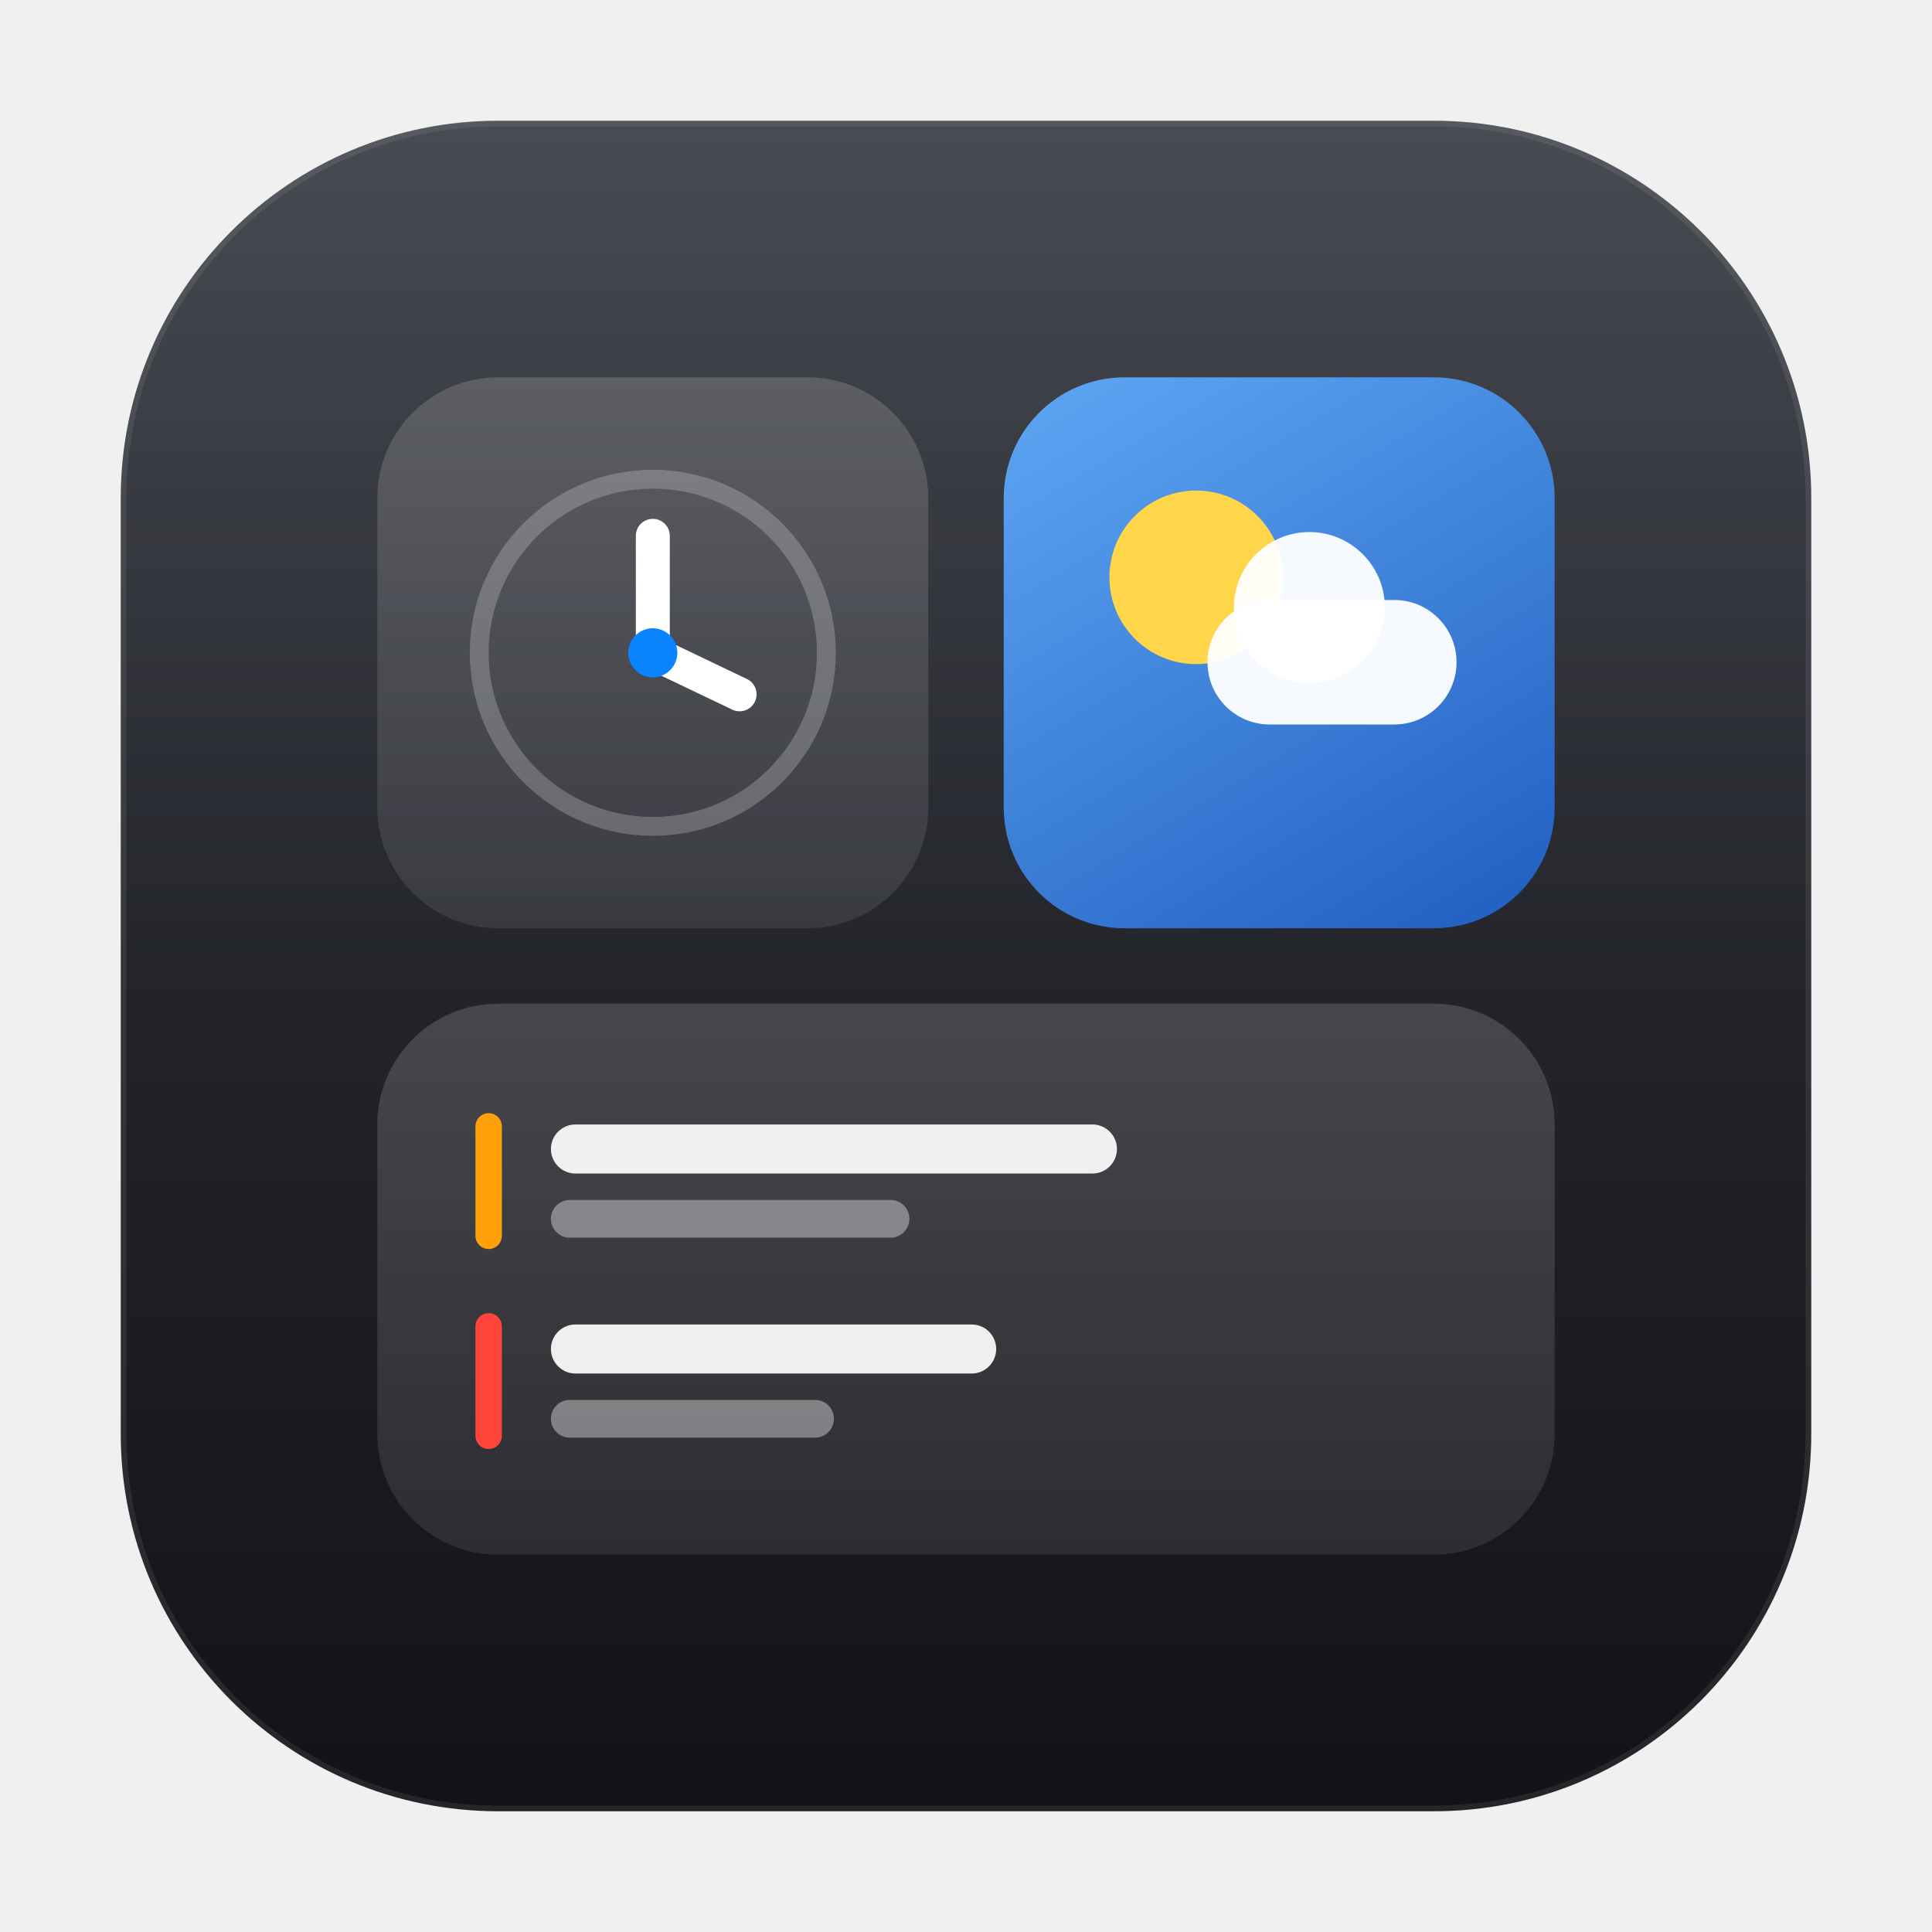
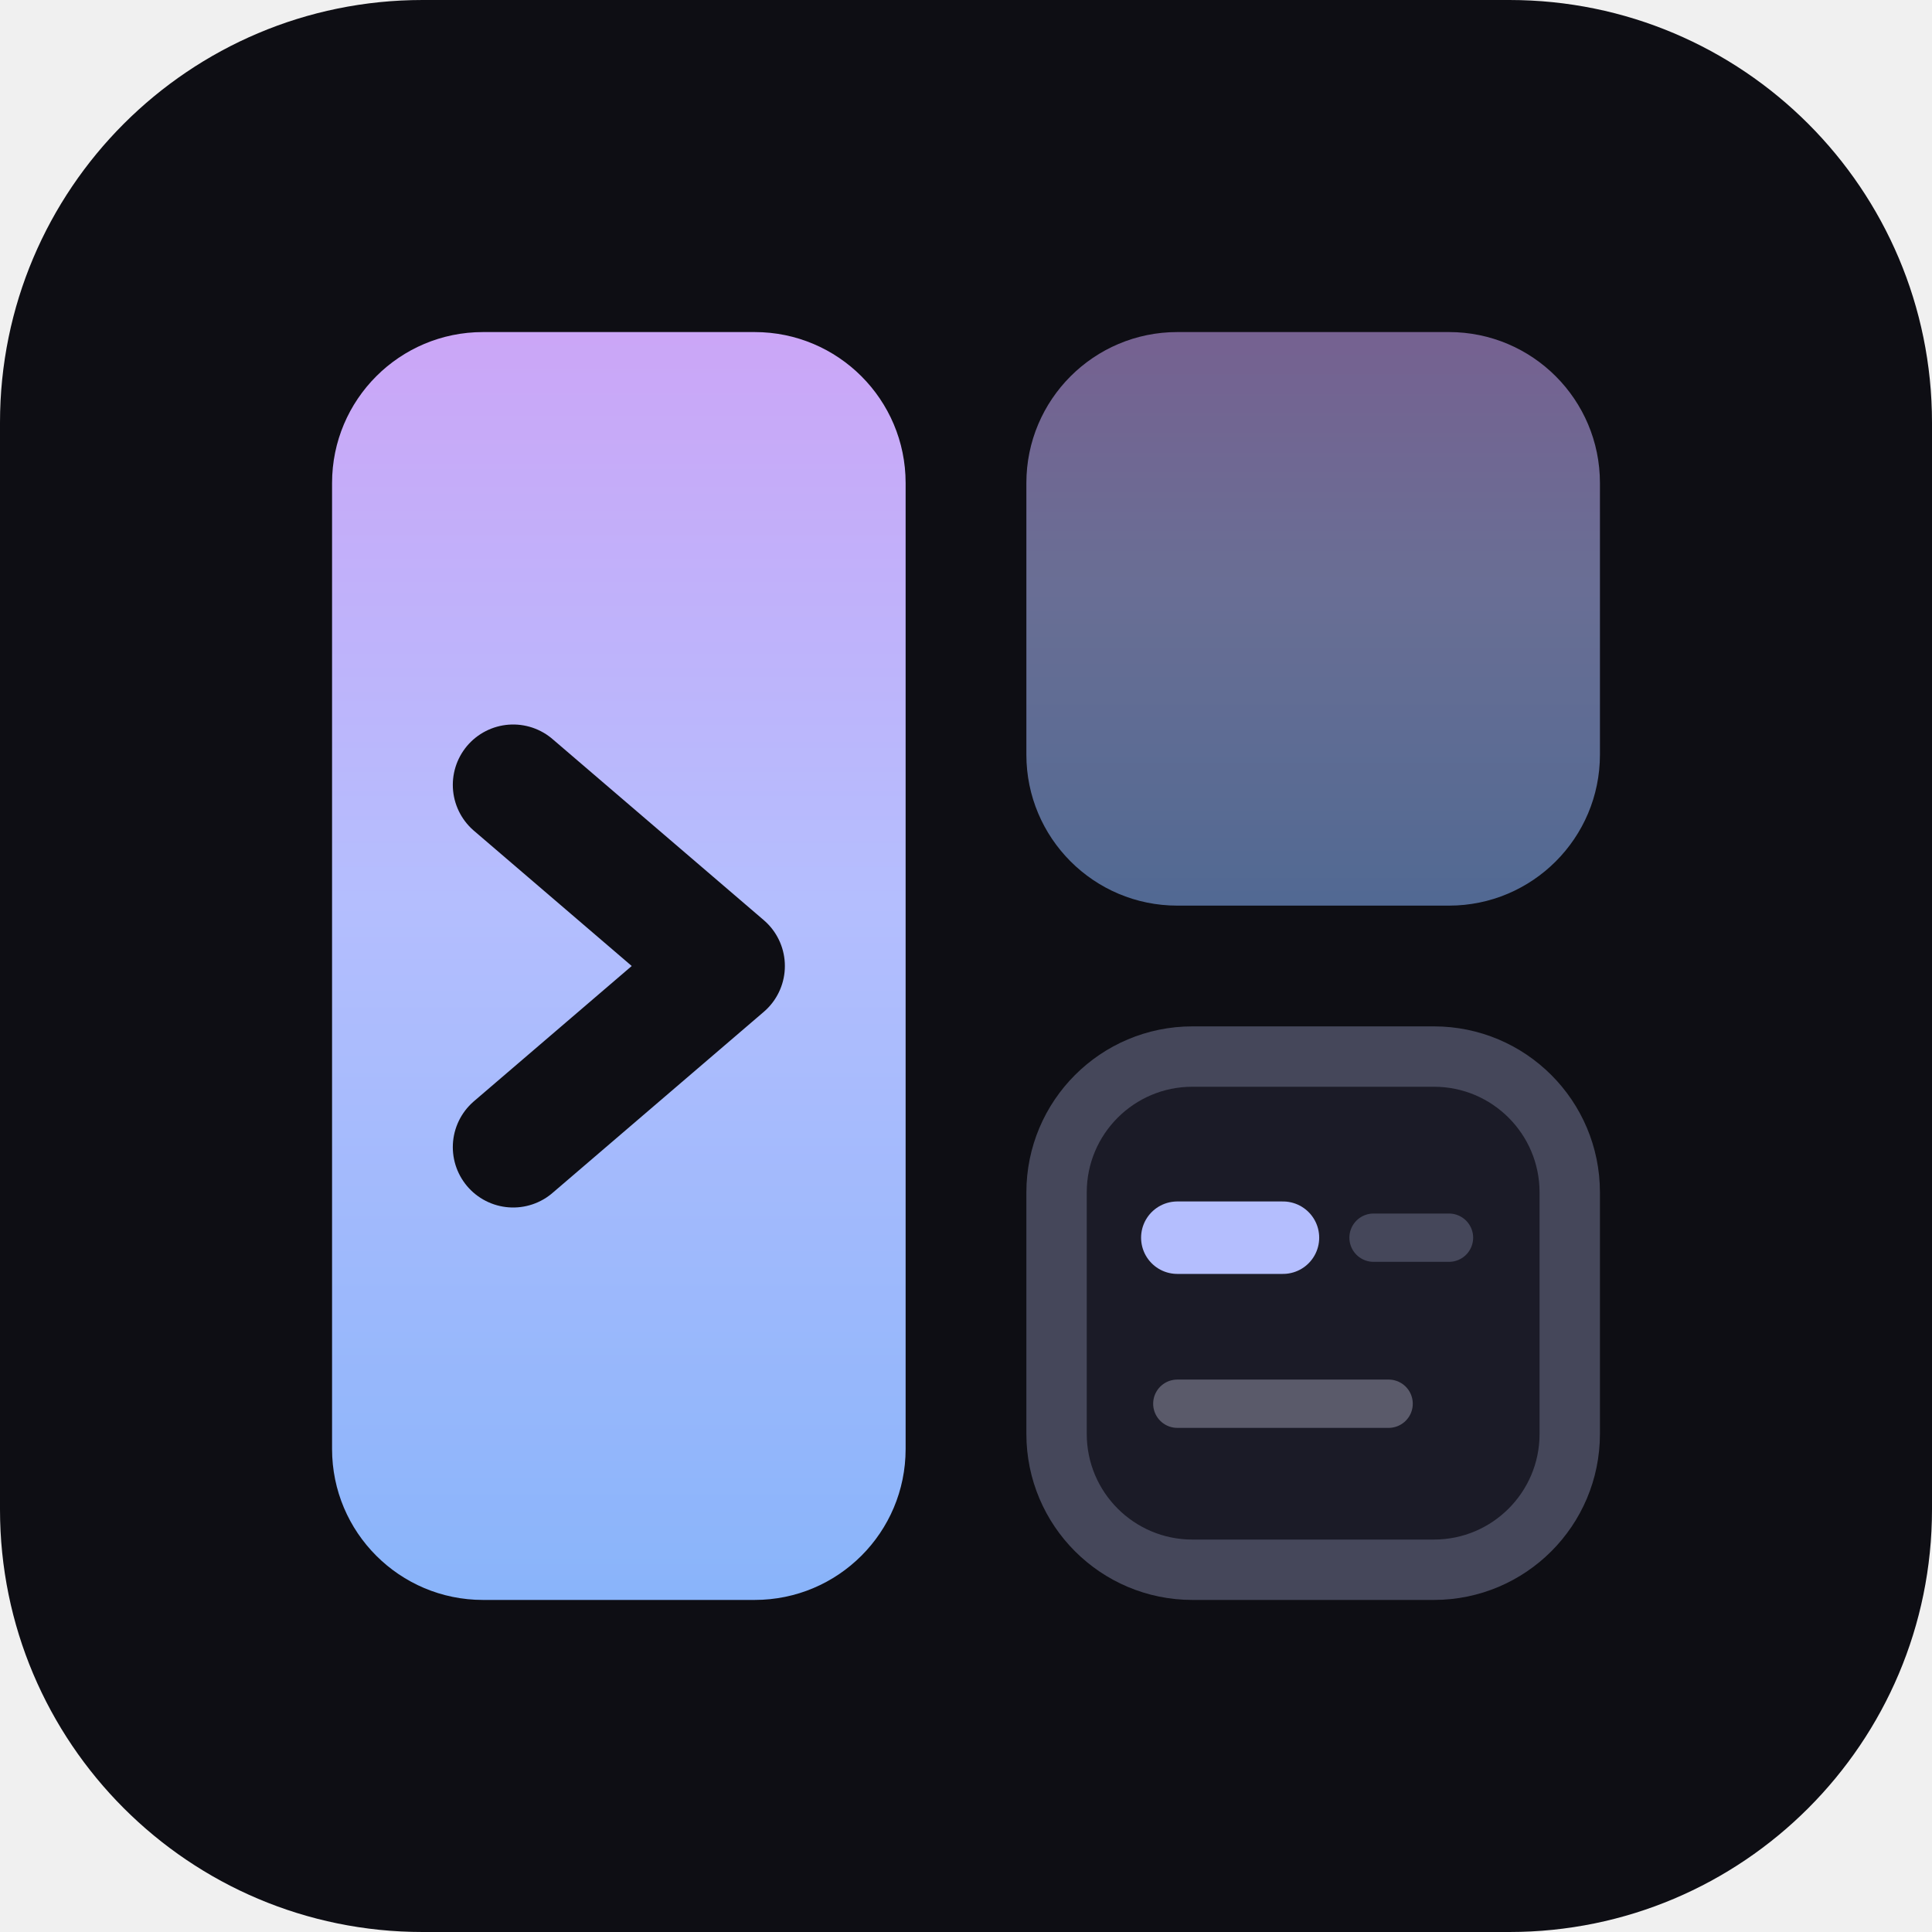
- <svg xmlns="http://www.w3.org/2000/svg" width="1024" height="1024" viewBox="0 0 1024 1024">
+ <svg xmlns="http://www.w3.org/2000/svg" width="512" height="512" viewBox="0 0 64 64">
  <defs>
-     <linearGradient id="bg" x1="0" y1="0" x2="0" y2="1">
-       <stop offset="0" stop-color="#34373f" />
-       <stop offset="1" stop-color="#121317" />
-     </linearGradient>
-     <linearGradient id="sky" x1="0.2" y1="0" x2="0.8" y2="1">
-       <stop offset="0" stop-color="#5aa2f0" />
-       <stop offset="1" stop-color="#2463c4" />
-     </linearGradient>
-     <linearGradient id="glass" x1="0" y1="0" x2="0" y2="1">
-       <stop offset="0" stop-color="#ffffff" stop-opacity="0.16" />
-       <stop offset="1" stop-color="#ffffff" stop-opacity="0.09" />
-     </linearGradient>
-     <linearGradient id="sheen" x1="0" y1="0" x2="0" y2="1">
-       <stop offset="0" stop-color="#ffffff" stop-opacity="0.10" />
-       <stop offset="0.5" stop-color="#ffffff" stop-opacity="0" />
+     <linearGradient id="cool" x1="0" y1="1" x2="0" y2="0">
+       <stop offset="0" stop-color="#89b4fa" />
+       <stop offset=".55" stop-color="#b4befe" />
+       <stop offset="1" stop-color="#cba6f7" />
    </linearGradient>
  </defs>
-   <rect x="64" y="64" width="896" height="896" rx="200" fill="url(#bg)" />
-   <rect x="64" y="64" width="896" height="896" rx="200" fill="url(#sheen)" />
-   <rect x="65.5" y="65.5" width="893" height="893" rx="198.5" fill="none" stroke="#ffffff" stroke-opacity="0.08" stroke-width="3" />
-   <rect x="200" y="200" width="292" height="292" rx="64" fill="url(#glass)" />
-   <circle cx="346" cy="346" r="92" fill="none" stroke="#ffffff" stroke-opacity="0.22" stroke-width="10" />
-   <line x1="346" y1="346" x2="346" y2="284" stroke="#ffffff" stroke-width="18" stroke-linecap="round" />
-   <line x1="346" y1="346" x2="392" y2="368" stroke="#ffffff" stroke-width="18" stroke-linecap="round" />
-   <circle cx="346" cy="346" r="13" fill="#0a84ff" />
-   <rect x="532" y="200" width="292" height="292" rx="64" fill="url(#sky)" />
-   <circle cx="634" cy="306" r="46" fill="#ffd54a" />
-   <rect x="640" y="318" width="132" height="66" rx="33" fill="#ffffff" fill-opacity="0.95" />
-   <circle cx="694" cy="322" r="40" fill="#ffffff" fill-opacity="0.95" />
-   <rect x="200" y="532" width="624" height="292" rx="64" fill="url(#glass)" />
-   <rect x="252" y="590" width="14" height="72" rx="7" fill="#ff9f0a" />
-   <rect x="292" y="596" width="300" height="26" rx="13" fill="#ffffff" fill-opacity="0.92" />
-   <rect x="292" y="636" width="190" height="20" rx="10" fill="#ffffff" fill-opacity="0.38" />
-   <rect x="252" y="696" width="14" height="72" rx="7" fill="#ff453a" />
-   <rect x="292" y="702" width="236" height="26" rx="13" fill="#ffffff" fill-opacity="0.92" />
-   <rect x="292" y="742" width="150" height="20" rx="10" fill="#ffffff" fill-opacity="0.38" />
+   <rect width="64" height="64" rx="14" fill="#0e0e14" />
+   <rect x="11" y="11" width="19" height="42" rx="5" fill="url(#cool)" />
+   <polyline points="17,26 24,32 17,38" fill="none" stroke="#0e0e14" stroke-width="4" stroke-linecap="round" stroke-linejoin="round" />
+   <rect x="34" y="11" width="19" height="19" rx="5" fill="url(#cool)" fill-opacity=".55" />
+   <rect x="35" y="35" width="17" height="17" rx="4.5" fill="#1b1b27" stroke="#45475a" stroke-width="2" />
+   <line x1="39" y1="41" x2="42.5" y2="41" stroke="#b4befe" stroke-width="2.4" stroke-linecap="round" />
+   <line x1="45.5" y1="41" x2="48" y2="41" stroke="#45475a" stroke-width="1.6" stroke-linecap="round" />
+   <line x1="39" y1="46.5" x2="46" y2="46.5" stroke="#5a5a6a" stroke-width="1.6" stroke-linecap="round" />
</svg>
